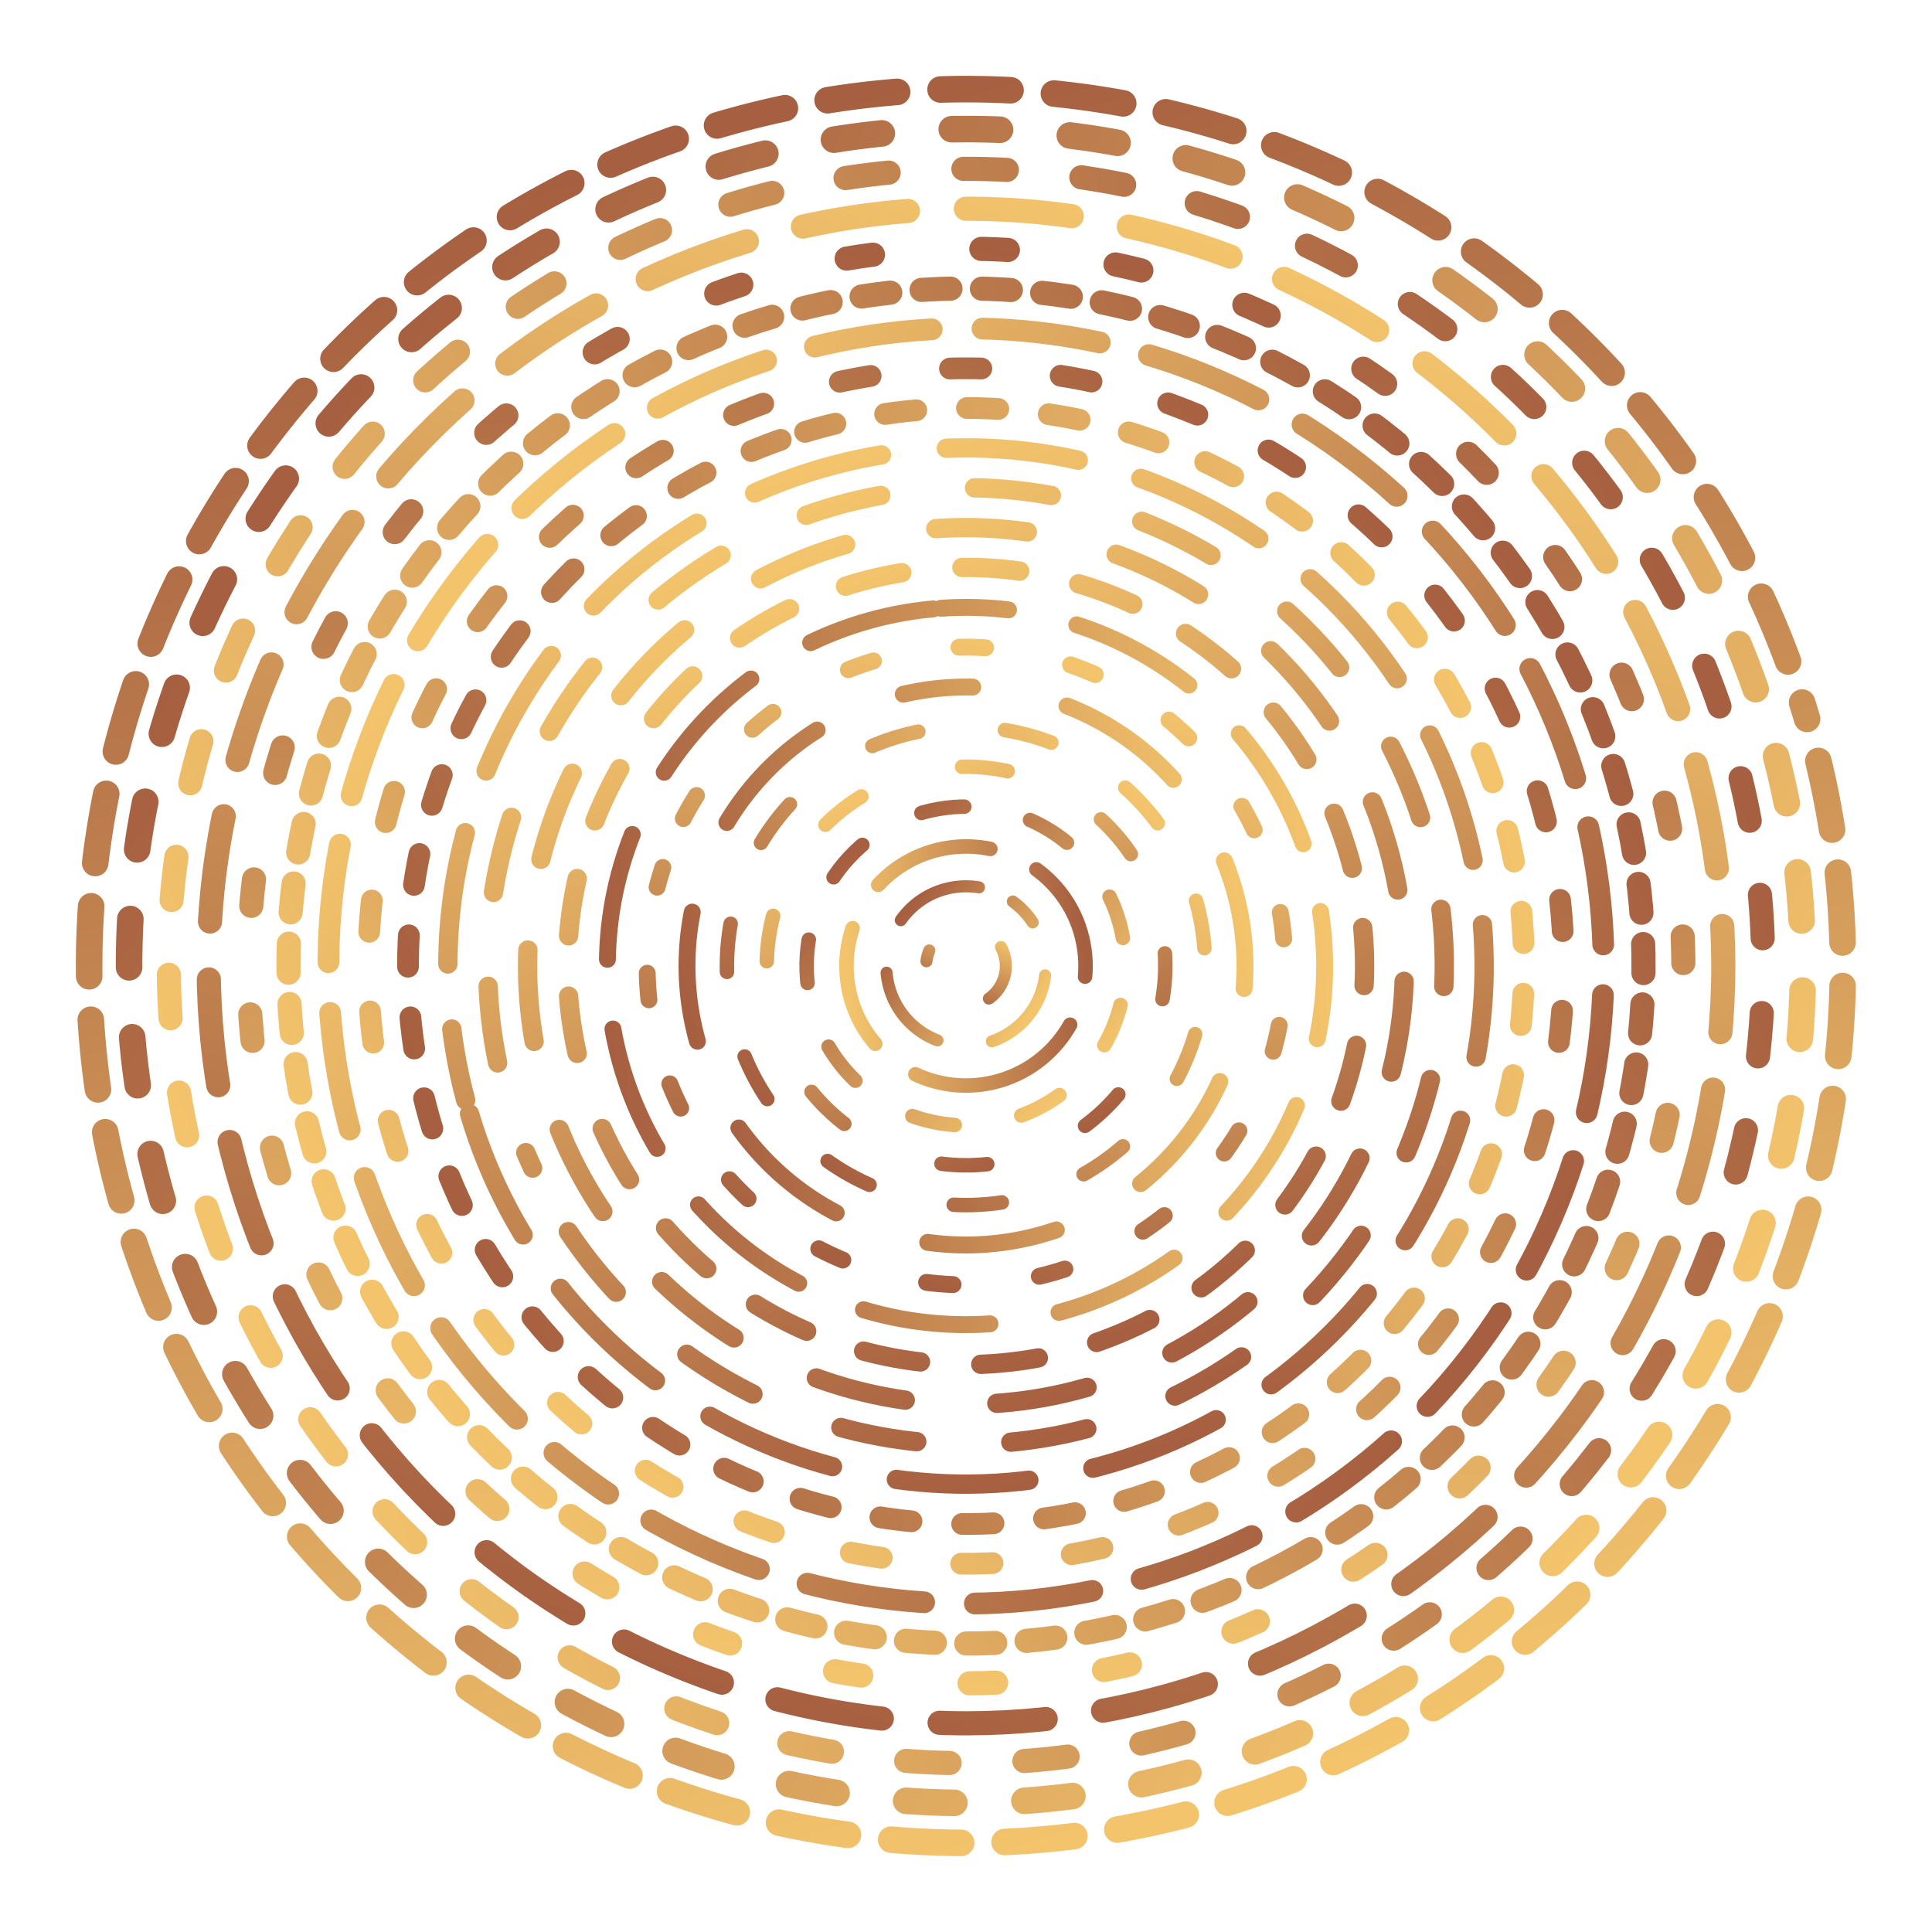
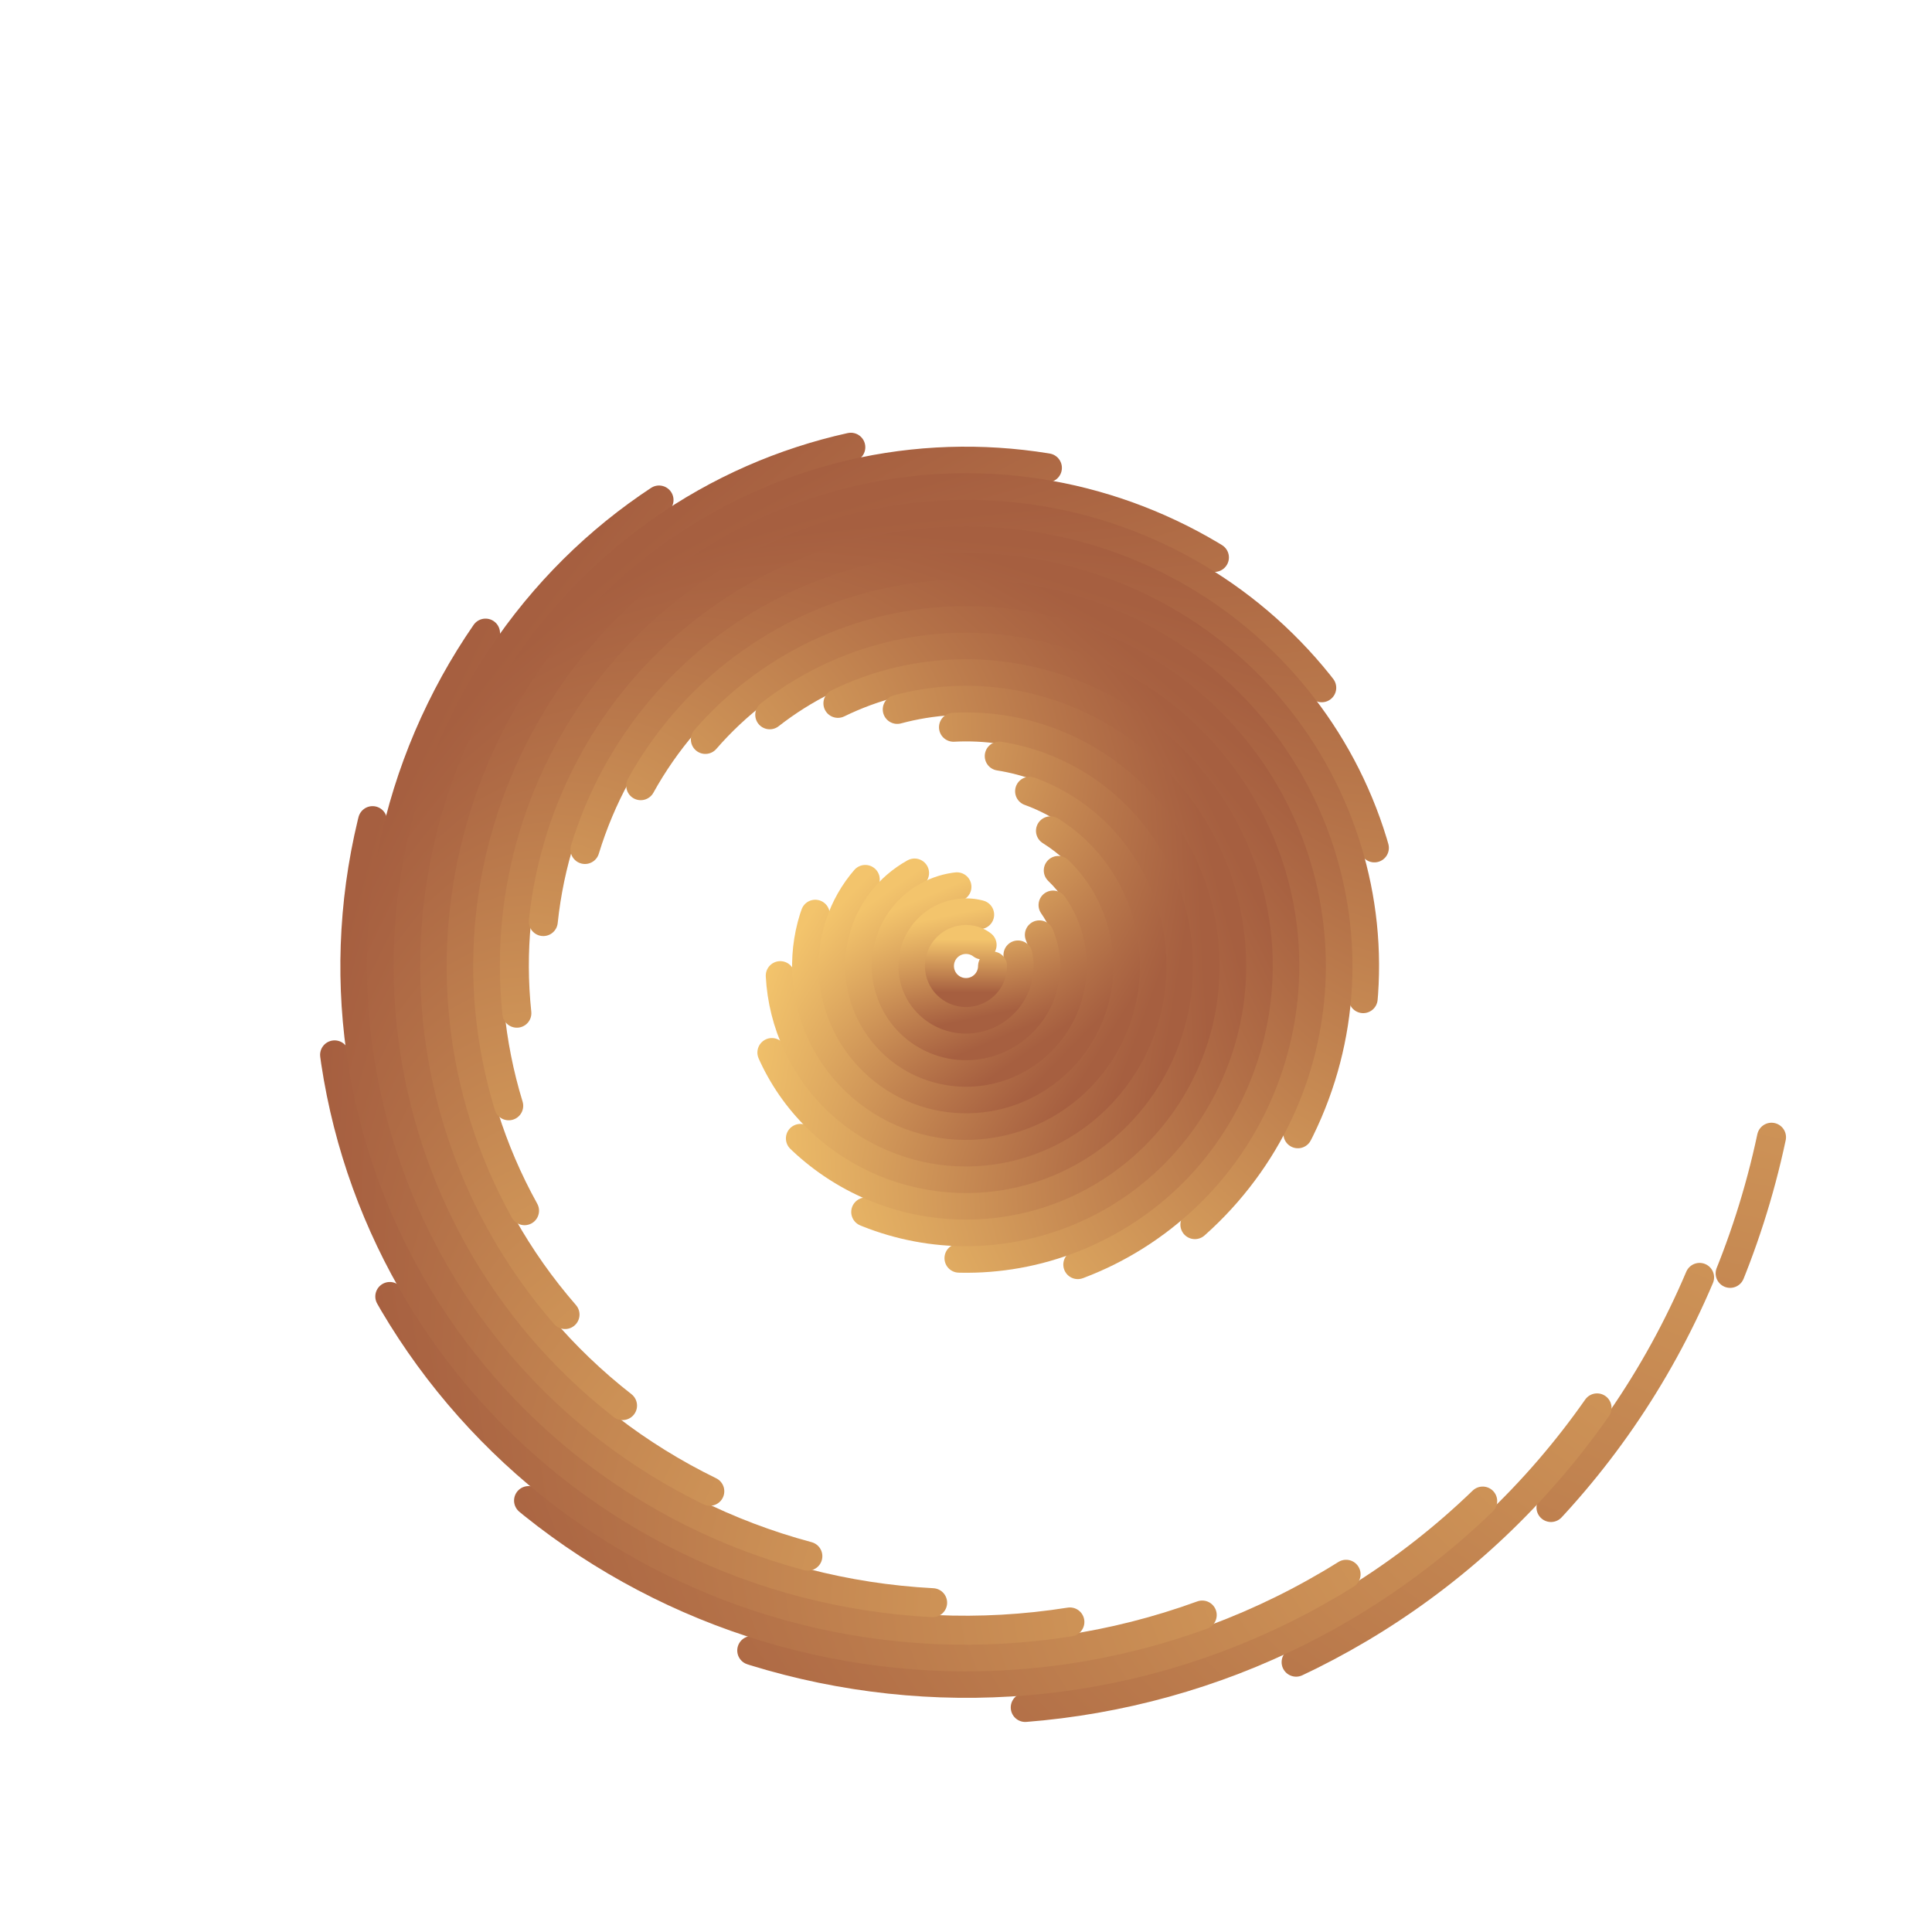
- <svg xmlns="http://www.w3.org/2000/svg" version="1.1" viewBox="0 0 800 800" id="vvvortex">
+ <svg xmlns="http://www.w3.org/2000/svg" version="1.1" viewBox="0 0 800 800" id="cccoil">
  <defs>
-     <linearGradient x1="50%" y1="0%" x2="50%" y2="100%" id="vvvortex-grad">
-       <stop stop-color="#A65F40" offset="0%" />
-       <stop stop-color="#F3C46C" offset="100%" />
+     <linearGradient x1="50%" y1="0%" x2="50%" y2="100%" id="cccoil-grad">
+       <stop stop-color="#F3C46C" stop-opacity="1" offset="0%" />
+       <stop stop-color="#A65F40" stop-opacity="1" offset="100%" />
    </linearGradient>
  </defs>
-   <g stroke="url(#vvvortex-grad)" fill="none" stroke-linecap="round" stroke-dashoffset="25">
-     <circle r="363" cx="400" cy="400" stroke-width="11" stroke-dasharray="29 18" transform="rotate(343 400 400)" opacity="1" />
-     <circle r="346.5" cx="400" cy="400" stroke-width="11" stroke-dasharray="20 29" transform="rotate(301 400 400)" opacity="1" />
-     <circle r="330" cx="400" cy="400" stroke-width="10" stroke-dasharray="18 31" transform="rotate(70 400 400)" opacity="1" />
-     <circle r="313.5" cx="400" cy="400" stroke-width="10" stroke-dasharray="44 24" transform="rotate(200 400 400)" opacity="1" />
-     <circle r="297" cx="400" cy="400" stroke-width="10" stroke-dasharray="11 45" transform="rotate(6 400 400)" opacity="1" />
-     <circle r="280.5" cx="400" cy="400" stroke-width="10" stroke-dasharray="12 13" transform="rotate(62 400 400)" opacity="1" />
-     <circle r="264" cx="400" cy="400" stroke-width="9" stroke-dasharray="49 21" transform="rotate(125 400 400)" opacity="1" />
-     <circle r="247.5" cx="400" cy="400" stroke-width="9" stroke-dasharray="13 33" transform="rotate(40 400 400)" opacity="1" />
-     <circle r="231" cx="400" cy="400" stroke-width="9" stroke-dasharray="13 21" transform="rotate(251 400 400)" opacity="1" />
-     <circle r="214.5" cx="400" cy="400" stroke-width="8" stroke-dasharray="55 27" transform="rotate(165 400 400)" opacity="1" />
-     <circle r="198" cx="400" cy="400" stroke-width="8" stroke-dasharray="32 39" transform="rotate(155 400 400)" opacity="1" />
-     <circle r="181.5" cx="400" cy="400" stroke-width="8" stroke-dasharray="38 38" transform="rotate(154 400 400)" opacity="1" />
-     <circle r="165" cx="400" cy="400" stroke-width="8" stroke-dasharray="24 25" transform="rotate(159 400 400)" opacity="1" />
-     <circle r="148.5" cx="400" cy="400" stroke-width="7" stroke-dasharray="53 29" transform="rotate(266 400 400)" opacity="1" />
-     <circle r="132" cx="400" cy="400" stroke-width="7" stroke-dasharray="11 36" transform="rotate(198 400 400)" opacity="1" />
-     <circle r="115.5" cx="400" cy="400" stroke-width="7" stroke-dasharray="54 40" transform="rotate(257 400 400)" opacity="1" />
-     <circle r="99" cx="400" cy="400" stroke-width="6" stroke-dasharray="20 36" transform="rotate(229 400 400)" opacity="1" />
-     <circle r="82.5" cx="400" cy="400" stroke-width="6" stroke-dasharray="19 44" transform="rotate(155 400 400)" opacity="1" />
-     <circle r="66" cx="400" cy="400" stroke-width="6" stroke-dasharray="18 28" transform="rotate(316 400 400)" opacity="1" />
-     <circle r="49.5" cx="400" cy="400" stroke-width="6" stroke-dasharray="51 21" transform="rotate(85 400 400)" opacity="1" />
-     <circle r="33" cx="400" cy="400" stroke-width="5" stroke-dasharray="37 23" transform="rotate(306 400 400)" opacity="1" />
-     <circle r="16.5" cx="400" cy="400" stroke-width="5" stroke-dasharray="24 38" transform="rotate(203 400 400)" />
+   <g stroke="url(#cccoil-grad)" fill="none" stroke-linecap="round">
+     <circle r="341" cx="400" cy="400" stroke-width="12" stroke-dasharray="59 2143" transform="rotate(12, 400, 400)" />
+     <circle r="330" cx="400" cy="400" stroke-width="12" stroke-dasharray="114 2073" transform="rotate(23, 400, 400)" />
+     <circle r="319" cx="400" cy="400" stroke-width="12" stroke-dasharray="165 2004" transform="rotate(35, 400, 400)" />
+     <circle r="308" cx="400" cy="400" stroke-width="12" stroke-dasharray="212 1935" transform="rotate(46, 400, 400)" />
+     <circle r="297" cx="400" cy="400" stroke-width="12" stroke-dasharray="256 1866" transform="rotate(58, 400, 400)" />
+     <circle r="286" cx="400" cy="400" stroke-width="12" stroke-dasharray="296 1797" transform="rotate(70, 400, 400)" />
+     <circle r="275" cx="400" cy="400" stroke-width="12" stroke-dasharray="332 1728" transform="rotate(81, 400, 400)" />
+     <circle r="264" cx="400" cy="400" stroke-width="12" stroke-dasharray="364 1659" transform="rotate(93, 400, 400)" />
+     <circle r="253" cx="400" cy="400" stroke-width="12" stroke-dasharray="392 1590" transform="rotate(105, 400, 400)" />
+     <circle r="242" cx="400" cy="400" stroke-width="12" stroke-dasharray="417 1521" transform="rotate(116, 400, 400)" />
+     <circle r="231" cx="400" cy="400" stroke-width="12" stroke-dasharray="438 1451" transform="rotate(128, 400, 400)" />
+     <circle r="220" cx="400" cy="400" stroke-width="12" stroke-dasharray="455 1382" transform="rotate(139, 400, 400)" />
+     <circle r="209" cx="400" cy="400" stroke-width="12" stroke-dasharray="468 1313" transform="rotate(151, 400, 400)" />
+     <circle r="198" cx="400" cy="400" stroke-width="12" stroke-dasharray="478 1244" transform="rotate(163, 400, 400)" />
+     <circle r="187" cx="400" cy="400" stroke-width="12" stroke-dasharray="483 1175" transform="rotate(174, 400, 400)" />
+     <circle r="176" cx="400" cy="400" stroke-width="12" stroke-dasharray="485 1106" transform="rotate(186, 400, 400)" />
+     <circle r="165" cx="400" cy="400" stroke-width="12" stroke-dasharray="483 1037" transform="rotate(197, 400, 400)" />
+     <circle r="154" cx="400" cy="400" stroke-width="12" stroke-dasharray="478 968" transform="rotate(209, 400, 400)" />
+     <circle r="143" cx="400" cy="400" stroke-width="12" stroke-dasharray="468 898" transform="rotate(221, 400, 400)" />
+     <circle r="132" cx="400" cy="400" stroke-width="12" stroke-dasharray="455 829" transform="rotate(232, 400, 400)" />
+     <circle r="121" cx="400" cy="400" stroke-width="12" stroke-dasharray="438 760" transform="rotate(244, 400, 400)" />
+     <circle r="110" cx="400" cy="400" stroke-width="12" stroke-dasharray="417 691" transform="rotate(255, 400, 400)" />
+     <circle r="99" cx="400" cy="400" stroke-width="12" stroke-dasharray="392 622" transform="rotate(267, 400, 400)" />
+     <circle r="88" cx="400" cy="400" stroke-width="12" stroke-dasharray="364 553" transform="rotate(279, 400, 400)" />
+     <circle r="77" cx="400" cy="400" stroke-width="12" stroke-dasharray="332 484" transform="rotate(290, 400, 400)" />
+     <circle r="66" cx="400" cy="400" stroke-width="12" stroke-dasharray="296 415" transform="rotate(302, 400, 400)" />
+     <circle r="55" cx="400" cy="400" stroke-width="12" stroke-dasharray="256 346" transform="rotate(314, 400, 400)" />
+     <circle r="44" cx="400" cy="400" stroke-width="12" stroke-dasharray="212 276" transform="rotate(325, 400, 400)" />
+     <circle r="33" cx="400" cy="400" stroke-width="12" stroke-dasharray="165 207" transform="rotate(337, 400, 400)" />
+     <circle r="22" cx="400" cy="400" stroke-width="12" stroke-dasharray="114 138" transform="rotate(348, 400, 400)" />
+     <circle r="11" cx="400" cy="400" stroke-width="12" stroke-dasharray="59 69" transform="rotate(360, 400, 400)" />
  </g>
</svg>
